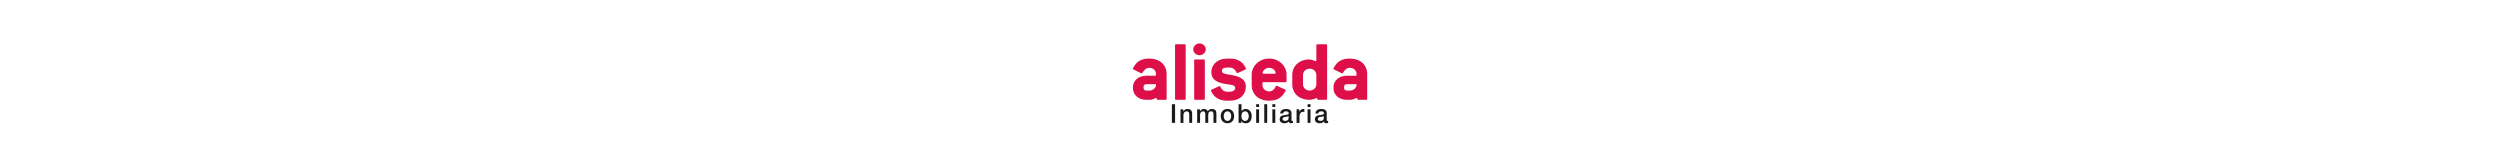
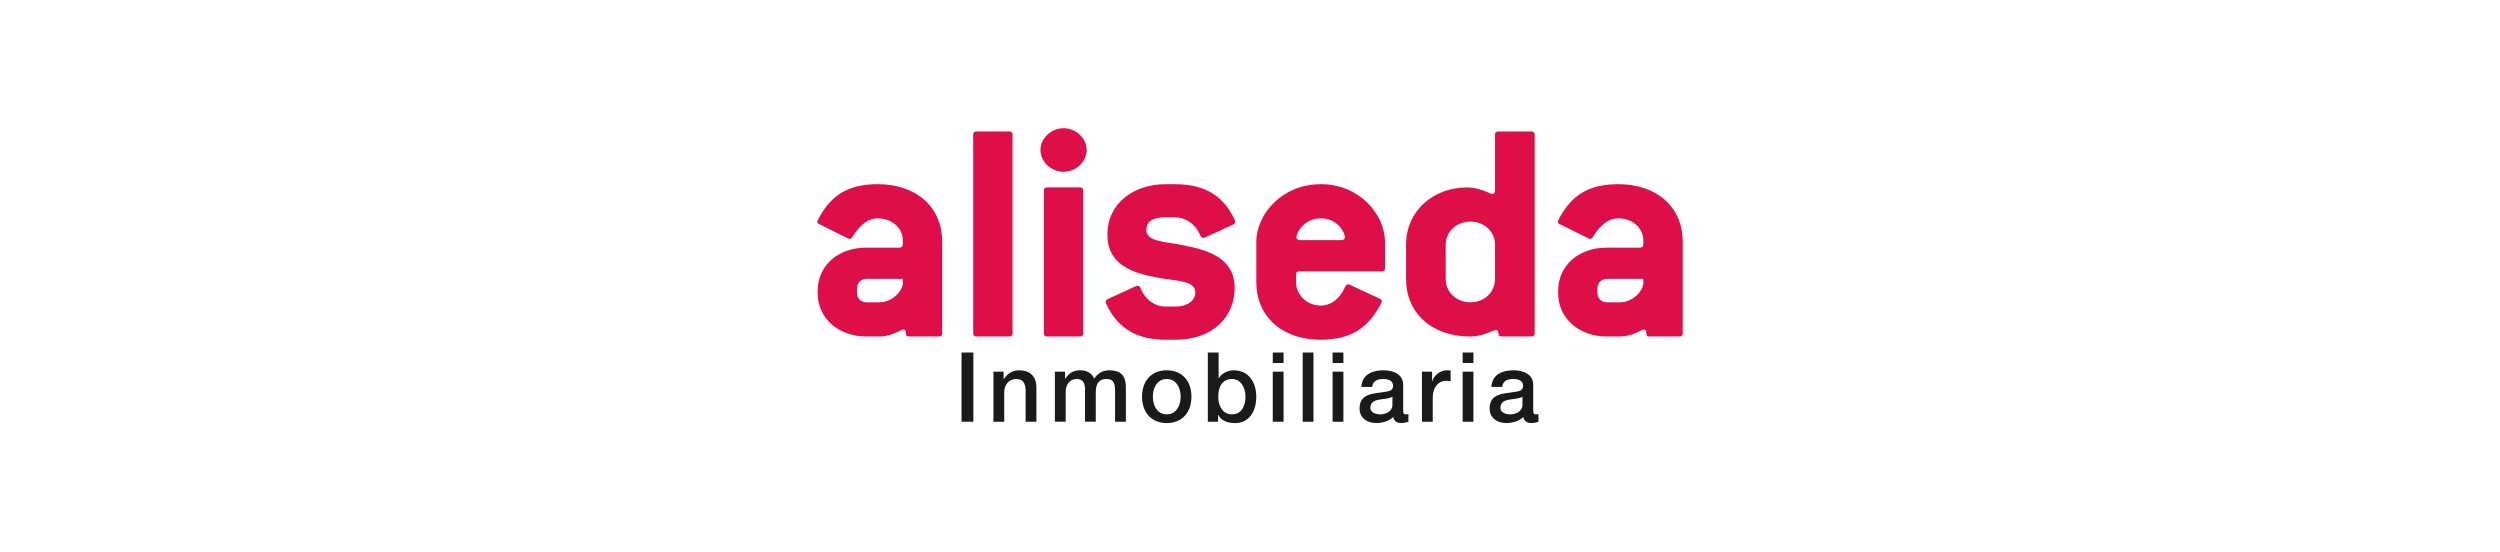
- <svg xmlns="http://www.w3.org/2000/svg" width="1440" height="96" viewBox="0 0 1440 96" fill="none">
-   <path d="M781.361 48.507H775.657C774.849 48.507 774.204 49.167 774.204 49.927V50.689C774.204 51.502 774.796 52.162 775.657 52.162H777.703C779.425 52.162 781.091 50.791 781.361 49.319V48.507ZM786.957 57.492H782.383C782.005 57.492 781.844 57.39 781.844 57.086C781.844 56.679 781.736 56.425 781.467 56.425C781.306 56.425 781.144 56.475 780.983 56.577C779.8 57.188 778.723 57.492 777.703 57.492H775.657C771.407 57.492 768.07 54.751 768.07 50.689V50.435C768.07 46.274 771.405 43.633 775.657 43.633H780.822C781.2 43.633 781.361 43.431 781.361 43.125V42.517C781.361 40.536 779.639 39.065 777.434 39.065C776.142 39.065 774.798 39.828 773.507 41.958C773.399 42.16 773.237 42.262 773.076 42.262C772.862 42.262 772.646 42.11 772.432 42.008L768.344 39.977C768.129 39.875 768.021 39.776 768.021 39.621C768.021 39.367 768.613 38.353 769.152 37.591C770.873 35.154 773.295 33.733 777.438 33.733C783.573 33.733 787.5 37.389 787.5 42.669V56.986C787.495 57.34 787.334 57.492 786.957 57.492ZM758.224 43.175C758.224 41.144 756.558 39.571 754.405 39.571C752.2 39.571 750.531 41.146 750.531 43.175V48.504C750.531 50.585 752.2 52.16 754.405 52.16C756.558 52.16 758.224 50.585 758.224 48.504V43.175ZM763.876 57.492H759.302C758.924 57.492 758.763 57.39 758.763 57.036C758.763 56.679 758.602 56.477 758.333 56.477C758.224 56.477 758.118 56.527 757.957 56.58C756.827 57.138 755.428 57.494 754.405 57.494C748.273 57.494 744.344 53.789 744.344 48.509V43.175C744.344 37.895 748.593 34.239 753.867 34.239C754.944 34.239 756.288 34.596 757.419 35.154C757.58 35.206 757.633 35.256 757.794 35.256C758.063 35.256 758.224 35.052 758.224 34.698V26.017C758.224 25.66 758.385 25.508 758.763 25.508H763.873C764.251 25.508 764.412 25.66 764.412 26.017V56.983C764.414 57.34 764.251 57.492 763.876 57.492ZM731.053 39.063C728.417 39.063 727.234 41.348 727.234 42.008C727.234 42.262 727.45 42.464 727.825 42.464H734.229C734.604 42.464 734.821 42.262 734.821 42.008C734.821 41.398 733.744 39.063 731.053 39.063ZM740.523 47.338H727.717C727.34 47.338 727.179 47.49 727.179 47.844V49.013C727.179 50.993 728.847 52.668 731.053 52.668C732.452 52.668 733.905 51.856 734.871 49.673C734.98 49.469 735.141 49.369 735.302 49.369C735.463 49.369 735.788 49.521 736.216 49.725L740.251 51.604C740.467 51.706 740.573 51.858 740.573 52.01C740.573 52.212 740.196 52.872 739.765 53.532C738.096 56.121 735.73 58 731.048 58C724.916 58 720.986 54.295 720.986 49.015V42.718C720.986 38.505 724.913 33.733 731.048 33.733C737.127 33.733 741.057 38.505 741.057 42.718V46.83C741.061 47.186 740.9 47.338 740.523 47.338ZM717.388 40.027L713.3 41.906C713.086 42.008 712.923 42.11 712.709 42.11C712.548 42.11 712.386 42.008 712.278 41.806C711.47 39.878 709.91 38.913 708.351 38.913H706.791C704.746 38.913 703.833 39.623 703.833 40.842C703.833 42.771 706.791 42.669 709.698 43.279C713.572 44.041 717.607 45.309 717.607 49.929C717.607 54.243 714.433 58 708.353 58H706.793C702.38 58 699.961 56.223 698.453 53.991C697.914 53.178 697.484 52.316 697.484 52.062C697.484 51.91 697.592 51.758 697.806 51.656L701.68 49.879C702.003 49.727 702.327 49.575 702.488 49.575C702.649 49.575 702.811 49.677 702.919 49.931C703.727 51.86 705.232 52.824 706.793 52.824H708.353C710.398 52.824 711.475 51.758 711.475 50.642C711.475 48.713 708.515 48.865 705.557 48.307C701.683 47.597 697.756 46.326 697.756 41.606C697.756 36.631 701.952 33.738 706.795 33.738H708.356C712.66 33.738 715.08 35.362 716.587 37.495C717.126 38.257 717.718 39.374 717.718 39.628C717.711 39.773 717.603 39.925 717.388 40.027ZM693.444 57.492H688.387C688.009 57.492 687.848 57.34 687.848 56.983V34.748C687.848 34.391 688.009 34.239 688.387 34.239H693.444C693.822 34.239 693.983 34.391 693.983 34.748V56.983C693.983 57.34 693.822 57.492 693.444 57.492ZM690.917 31.802C688.978 31.802 687.312 30.23 687.312 28.401C687.312 26.575 688.978 25 690.917 25C692.852 25 694.521 26.575 694.521 28.401C694.521 30.23 692.852 31.802 690.917 31.802ZM682.416 57.492H677.358C676.981 57.492 676.82 57.34 676.82 56.983V26.017C676.82 25.66 676.981 25.508 677.358 25.508H682.416C682.793 25.508 682.954 25.66 682.954 26.017V56.983C682.952 57.34 682.791 57.492 682.416 57.492ZM665.842 48.507H660.14C659.332 48.507 658.688 49.167 658.688 49.927V50.689C658.688 51.502 659.279 52.162 660.14 52.162H662.184C663.906 52.162 665.575 50.791 665.844 49.319V48.507H665.842ZM671.438 57.492H666.866C666.489 57.492 666.328 57.39 666.328 57.086C666.328 56.679 666.219 56.425 665.952 56.425C665.791 56.425 665.63 56.475 665.467 56.577C664.283 57.188 663.208 57.492 662.184 57.492H660.14C655.888 57.492 652.553 54.751 652.553 50.689V50.435C652.553 46.274 655.888 43.633 660.14 43.633H665.306C665.683 43.633 665.844 43.431 665.844 43.125V42.517C665.844 40.536 664.122 39.065 661.917 39.065C660.626 39.065 659.281 39.828 657.99 41.958C657.882 42.16 657.721 42.262 657.56 42.262C657.346 42.262 657.129 42.11 656.913 42.008L652.822 39.977C652.608 39.875 652.5 39.776 652.5 39.621C652.5 39.367 653.092 38.353 653.63 37.591C655.352 35.154 657.774 33.733 661.917 33.733C668.049 33.733 671.979 37.389 671.979 42.669V56.986C671.976 57.34 671.815 57.492 671.438 57.492Z" fill="#DE0E48" />
-   <path d="M762.505 66.876C761.99 67.223 761.177 67.208 760.438 67.344C759.716 67.466 759.067 67.737 759.067 68.645C759.067 69.415 760.026 69.642 760.616 69.642C761.354 69.642 762.505 69.25 762.505 68.16V66.876ZM764.188 69.052C764.188 69.475 764.275 69.64 764.586 69.64C764.689 69.64 764.823 69.64 765 69.609V70.802C764.749 70.892 764.217 70.998 763.937 70.998C763.258 70.998 762.77 70.756 762.636 70.046C761.971 70.711 760.894 70.998 759.994 70.998C758.62 70.998 757.38 70.242 757.38 68.714C757.38 66.766 758.901 66.448 760.316 66.283C761.527 66.056 762.604 66.192 762.604 65.181C762.604 64.289 761.704 64.122 761.023 64.122C760.079 64.122 759.414 64.516 759.34 65.362H757.656C757.773 63.352 759.444 62.764 761.126 62.764C762.618 62.764 764.183 63.383 764.183 65.03V69.052H764.188ZM753.175 62.977H754.857V70.787H753.175V62.977ZM753.175 60H754.857V61.633H753.175V60ZM746.825 62.977H748.403V64.487H748.433C748.624 63.656 749.63 62.766 750.664 62.766C751.048 62.766 751.152 62.795 751.299 62.812V64.473C751.062 64.442 750.811 64.399 750.574 64.399C749.423 64.399 748.507 65.351 748.507 67.074V70.792H746.825V62.977ZM742.217 66.876C741.699 67.223 740.889 67.208 740.15 67.344C739.427 67.466 738.778 67.737 738.778 68.645C738.778 69.415 739.738 69.642 740.33 69.642C741.068 69.642 742.219 69.25 742.219 68.16V66.876H742.217ZM743.899 69.052C743.899 69.475 743.987 69.64 744.298 69.64C744.401 69.64 744.535 69.64 744.712 69.609V70.802C744.461 70.892 743.929 70.998 743.648 70.998C742.97 70.998 742.482 70.756 742.348 70.046C741.683 70.711 740.606 70.998 739.706 70.998C738.332 70.998 737.091 70.242 737.091 68.714C737.091 66.766 738.613 66.448 740.028 66.283C741.239 66.056 742.318 66.192 742.318 65.181C742.318 64.289 741.418 64.122 740.739 64.122C739.796 64.122 739.131 64.516 739.057 65.362H737.372C737.49 63.352 739.16 62.764 740.843 62.764C742.334 62.764 743.899 63.383 743.899 65.03V69.052ZM732.884 62.977H734.569V70.787H732.884V62.977ZM732.884 60H734.569V61.633H732.884V60ZM728.219 60H729.901V70.79H728.219V60ZM723.551 62.977H725.236V70.787H723.551V62.977ZM723.551 60H725.236V61.633H723.551V60ZM717.185 64.126C715.767 64.126 715.045 65.229 715.045 66.893C715.045 68.463 715.827 69.642 717.185 69.642C718.72 69.642 719.296 68.253 719.296 66.893C719.298 65.47 718.573 64.126 717.185 64.126ZM713.42 60H715.105V63.99H715.135C715.593 63.235 716.552 62.766 717.408 62.766C719.816 62.766 720.98 64.641 720.98 66.921C720.98 69.02 719.947 71 717.689 71C716.656 71 715.549 70.744 715.047 69.716H715.017V70.79H713.422V60H713.42ZM709.183 66.876C709.183 65.53 708.518 64.124 707.012 64.124C705.507 64.124 704.842 65.53 704.842 66.876C704.842 68.234 705.507 69.64 707.012 69.64C708.518 69.642 709.183 68.236 709.183 66.876ZM703.16 66.876C703.16 64.487 704.563 62.766 707.012 62.766C709.463 62.766 710.865 64.487 710.865 66.876C710.865 69.279 709.461 71 707.012 71C704.561 71.002 703.16 69.279 703.16 66.876ZM689.56 62.977H691.155V64.064H691.201C691.702 63.294 692.338 62.766 693.548 62.766C694.478 62.766 695.35 63.173 695.689 64.064C696.25 63.263 696.973 62.766 698.08 62.766C699.691 62.766 700.635 63.49 700.635 65.394V70.787H698.952V66.223C698.952 64.985 698.879 64.122 697.564 64.122C696.427 64.122 695.94 64.891 695.94 66.207V70.785H694.257V65.769C694.257 64.695 693.933 64.122 692.913 64.122C692.041 64.122 691.244 64.846 691.244 66.147V70.785H689.562V62.977H689.56ZM679.976 62.977H681.571V64.124L681.601 64.155C682.103 63.294 682.973 62.766 683.978 62.766C685.633 62.766 686.68 63.672 686.68 65.425V70.79H684.998V65.879C684.968 64.655 684.496 64.126 683.507 64.126C682.386 64.126 681.661 65.033 681.661 66.183V70.792H679.978V62.977H679.976ZM675 60H676.846V70.79H675V60Z" fill="#1A1A1A" />
+ <svg xmlns="http://www.w3.org/2000/svg" width="390" height="86" viewBox="0 0 390 86" fill="none">
+   <path d="M256.361 43.507H250.657C249.849 43.507 249.204 44.167 249.204 44.927V45.689C249.204 46.502 249.796 47.162 250.657 47.162H252.703C254.425 47.162 256.091 45.791 256.361 44.319V43.507ZM261.957 52.492H257.383C257.005 52.492 256.844 52.39 256.844 52.086C256.844 51.679 256.736 51.425 256.467 51.425C256.306 51.425 256.144 51.475 255.983 51.577C254.8 52.188 253.723 52.492 252.703 52.492H250.657C246.407 52.492 243.07 49.751 243.07 45.689V45.435C243.07 41.274 246.405 38.633 250.657 38.633H255.822C256.2 38.633 256.361 38.431 256.361 38.125V37.517C256.361 35.536 254.639 34.065 252.434 34.065C251.142 34.065 249.798 34.828 248.507 36.958C248.399 37.16 248.237 37.262 248.076 37.262C247.862 37.262 247.646 37.11 247.432 37.008L243.344 34.977C243.129 34.875 243.021 34.776 243.021 34.621C243.021 34.367 243.613 33.353 244.152 32.591C245.873 30.154 248.295 28.733 252.438 28.733C258.573 28.733 262.5 32.389 262.5 37.669V51.986C262.495 52.34 262.334 52.492 261.957 52.492ZM233.224 38.175C233.224 36.144 231.558 34.571 229.405 34.571C227.2 34.571 225.531 36.146 225.531 38.175V43.504C225.531 45.585 227.2 47.16 229.405 47.16C231.558 47.16 233.224 45.585 233.224 43.504V38.175ZM238.876 52.492H234.302C233.924 52.492 233.763 52.39 233.763 52.036C233.763 51.679 233.602 51.477 233.333 51.477C233.224 51.477 233.118 51.527 232.957 51.58C231.827 52.138 230.428 52.494 229.405 52.494C223.273 52.494 219.344 48.789 219.344 43.509V38.175C219.344 32.895 223.593 29.239 228.867 29.239C229.944 29.239 231.288 29.596 232.419 30.154C232.58 30.206 232.633 30.256 232.794 30.256C233.063 30.256 233.224 30.052 233.224 29.698V21.017C233.224 20.66 233.385 20.508 233.763 20.508H238.873C239.251 20.508 239.412 20.66 239.412 21.017V51.983C239.414 52.34 239.251 52.492 238.876 52.492ZM206.053 34.063C203.417 34.063 202.234 36.348 202.234 37.008C202.234 37.262 202.45 37.464 202.825 37.464H209.229C209.604 37.464 209.821 37.262 209.821 37.008C209.821 36.398 208.744 34.063 206.053 34.063ZM215.523 42.338H202.717C202.34 42.338 202.179 42.49 202.179 42.844V44.013C202.179 45.993 203.847 47.668 206.053 47.668C207.452 47.668 208.905 46.856 209.871 44.673C209.98 44.469 210.141 44.369 210.302 44.369C210.463 44.369 210.788 44.521 211.216 44.725L215.251 46.604C215.467 46.706 215.573 46.858 215.573 47.01C215.573 47.212 215.196 47.872 214.765 48.532C213.096 51.121 210.73 53 206.048 53C199.916 53 195.986 49.295 195.986 44.015V37.718C195.986 33.505 199.913 28.733 206.048 28.733C212.127 28.733 216.057 33.505 216.057 37.718V41.83C216.061 42.186 215.9 42.338 215.523 42.338ZM192.388 35.027L188.3 36.906C188.086 37.008 187.923 37.11 187.709 37.11C187.548 37.11 187.386 37.008 187.278 36.806C186.47 34.878 184.91 33.913 183.351 33.913H181.791C179.746 33.913 178.833 34.623 178.833 35.842C178.833 37.771 181.791 37.669 184.698 38.279C188.572 39.041 192.607 40.309 192.607 44.929C192.607 49.243 189.433 53 183.353 53H181.793C177.38 53 174.961 51.223 173.453 48.991C172.914 48.178 172.484 47.316 172.484 47.062C172.484 46.91 172.592 46.758 172.806 46.656L176.68 44.879C177.003 44.727 177.327 44.575 177.488 44.575C177.649 44.575 177.811 44.677 177.919 44.931C178.727 46.86 180.232 47.824 181.793 47.824H183.353C185.398 47.824 186.475 46.758 186.475 45.642C186.475 43.713 183.515 43.865 180.557 43.307C176.683 42.597 172.756 41.326 172.756 36.606C172.756 31.631 176.952 28.738 181.795 28.738H183.356C187.66 28.738 190.08 30.362 191.587 32.495C192.126 33.257 192.718 34.374 192.718 34.628C192.711 34.773 192.603 34.925 192.388 35.027ZM168.444 52.492H163.387C163.009 52.492 162.848 52.34 162.848 51.983V29.747C162.848 29.391 163.009 29.239 163.387 29.239H168.444C168.822 29.239 168.983 29.391 168.983 29.747V51.983C168.983 52.34 168.822 52.492 168.444 52.492ZM165.917 26.802C163.978 26.802 162.312 25.23 162.312 23.401C162.312 21.575 163.978 20 165.917 20C167.852 20 169.521 21.575 169.521 23.401C169.521 25.23 167.852 26.802 165.917 26.802ZM157.416 52.492H152.358C151.981 52.492 151.82 52.34 151.82 51.983V21.017C151.82 20.66 151.981 20.508 152.358 20.508H157.416C157.793 20.508 157.954 20.66 157.954 21.017V51.983C157.952 52.34 157.791 52.492 157.416 52.492ZM140.842 43.507H135.14C134.332 43.507 133.688 44.167 133.688 44.927V45.689C133.688 46.502 134.279 47.162 135.14 47.162H137.184C138.906 47.162 140.575 45.791 140.844 44.319V43.507H140.842ZM146.438 52.492H141.866C141.489 52.492 141.328 52.39 141.328 52.086C141.328 51.679 141.219 51.425 140.952 51.425C140.791 51.425 140.63 51.475 140.467 51.577C139.283 52.188 138.208 52.492 137.184 52.492H135.14C130.888 52.492 127.553 49.751 127.553 45.689V45.435C127.553 41.274 130.888 38.633 135.14 38.633H140.306C140.683 38.633 140.844 38.431 140.844 38.125V37.517C140.844 35.536 139.122 34.065 136.917 34.065C135.626 34.065 134.281 34.828 132.99 36.958C132.882 37.16 132.721 37.262 132.56 37.262C132.346 37.262 132.129 37.11 131.913 37.008L127.822 34.977C127.608 34.875 127.5 34.776 127.5 34.621C127.5 34.367 128.092 33.353 128.63 32.591C130.352 30.154 132.774 28.733 136.917 28.733C143.049 28.733 146.979 32.389 146.979 37.669V51.986C146.976 52.34 146.815 52.492 146.438 52.492Z" fill="#DE0E48" />
+   <path d="M237.505 61.876C236.99 62.223 236.177 62.208 235.438 62.344C234.716 62.466 234.067 62.737 234.067 63.645C234.067 64.415 235.026 64.642 235.616 64.642C236.354 64.642 237.505 64.25 237.505 63.16V61.876ZM239.188 64.052C239.188 64.475 239.275 64.64 239.586 64.64C239.689 64.64 239.823 64.64 240 64.609V65.802C239.749 65.892 239.217 65.998 238.937 65.998C238.258 65.998 237.77 65.756 237.636 65.046C236.971 65.711 235.894 65.998 234.994 65.998C233.62 65.998 232.38 65.242 232.38 63.714C232.38 61.766 233.901 61.448 235.316 61.283C236.527 61.056 237.604 61.192 237.604 60.181C237.604 59.289 236.704 59.122 236.023 59.122C235.079 59.122 234.414 59.516 234.34 60.362H232.656C232.773 58.352 234.444 57.764 236.126 57.764C237.618 57.764 239.183 58.383 239.183 60.03V64.052H239.188ZM228.175 57.977H229.857V65.787H228.175V57.977ZM228.175 55H229.857V56.633H228.175V55ZM221.825 57.977H223.403V59.487H223.433C223.624 58.656 224.63 57.766 225.664 57.766C226.048 57.766 226.152 57.795 226.299 57.812V59.473C226.062 59.442 225.811 59.399 225.574 59.399C224.423 59.399 223.507 60.351 223.507 62.074V65.792H221.825V57.977ZM217.217 61.876C216.699 62.223 215.889 62.208 215.15 62.344C214.427 62.466 213.778 62.737 213.778 63.645C213.778 64.415 214.738 64.642 215.33 64.642C216.068 64.642 217.219 64.25 217.219 63.16V61.876H217.217ZM218.899 64.052C218.899 64.475 218.987 64.64 219.298 64.64C219.401 64.64 219.535 64.64 219.712 64.609V65.802C219.461 65.892 218.929 65.998 218.648 65.998C217.97 65.998 217.482 65.756 217.348 65.046C216.683 65.711 215.606 65.998 214.706 65.998C213.332 65.998 212.091 65.242 212.091 63.714C212.091 61.766 213.613 61.448 215.028 61.283C216.239 61.056 217.318 61.192 217.318 60.181C217.318 59.289 216.418 59.122 215.739 59.122C214.796 59.122 214.131 59.516 214.057 60.362H212.372C212.49 58.352 214.16 57.764 215.843 57.764C217.334 57.764 218.899 58.383 218.899 60.03V64.052ZM207.884 57.977H209.569V65.787H207.884V57.977ZM207.884 55H209.569V56.633H207.884V55ZM203.219 55H204.901V65.79H203.219V55ZM198.551 57.977H200.236V65.787H198.551V57.977ZM198.551 55H200.236V56.633H198.551V55ZM192.185 59.127C190.767 59.127 190.045 60.229 190.045 61.893C190.045 63.463 190.827 64.642 192.185 64.642C193.72 64.642 194.296 63.253 194.296 61.893C194.298 60.47 193.573 59.127 192.185 59.127ZM188.42 55H190.105V58.99H190.135C190.593 58.235 191.552 57.766 192.408 57.766C194.816 57.766 195.98 59.641 195.98 61.921C195.98 64.02 194.947 66 192.689 66C191.656 66 190.549 65.744 190.047 64.716H190.017V65.79H188.422V55H188.42ZM184.183 61.876C184.183 60.53 183.518 59.124 182.012 59.124C180.507 59.124 179.842 60.53 179.842 61.876C179.842 63.234 180.507 64.64 182.012 64.64C183.518 64.642 184.183 63.236 184.183 61.876ZM178.16 61.876C178.16 59.487 179.563 57.766 182.012 57.766C184.463 57.766 185.865 59.487 185.865 61.876C185.865 64.279 184.461 66 182.012 66C179.561 66.002 178.16 64.279 178.16 61.876ZM164.56 57.977H166.155V59.064H166.201C166.702 58.294 167.338 57.766 168.548 57.766C169.478 57.766 170.35 58.173 170.689 59.064C171.25 58.263 171.973 57.766 173.08 57.766C174.691 57.766 175.635 58.49 175.635 60.394V65.787H173.952V61.223C173.952 59.985 173.879 59.122 172.564 59.122C171.427 59.122 170.94 59.892 170.94 61.206V65.785H169.257V60.769C169.257 59.696 168.933 59.122 167.913 59.122C167.041 59.122 166.244 59.846 166.244 61.147V65.785H164.562V57.977H164.56ZM154.976 57.977H156.571V59.124L156.601 59.155C157.103 58.294 157.973 57.766 158.978 57.766C160.633 57.766 161.68 58.672 161.68 60.425V65.79H159.998V60.879C159.968 59.655 159.496 59.127 158.507 59.127C157.386 59.127 156.661 60.033 156.661 61.183V65.792H154.978V57.977H154.976ZM150 55H151.846V65.79H150V55Z" fill="#1A1A1A" />
</svg>
